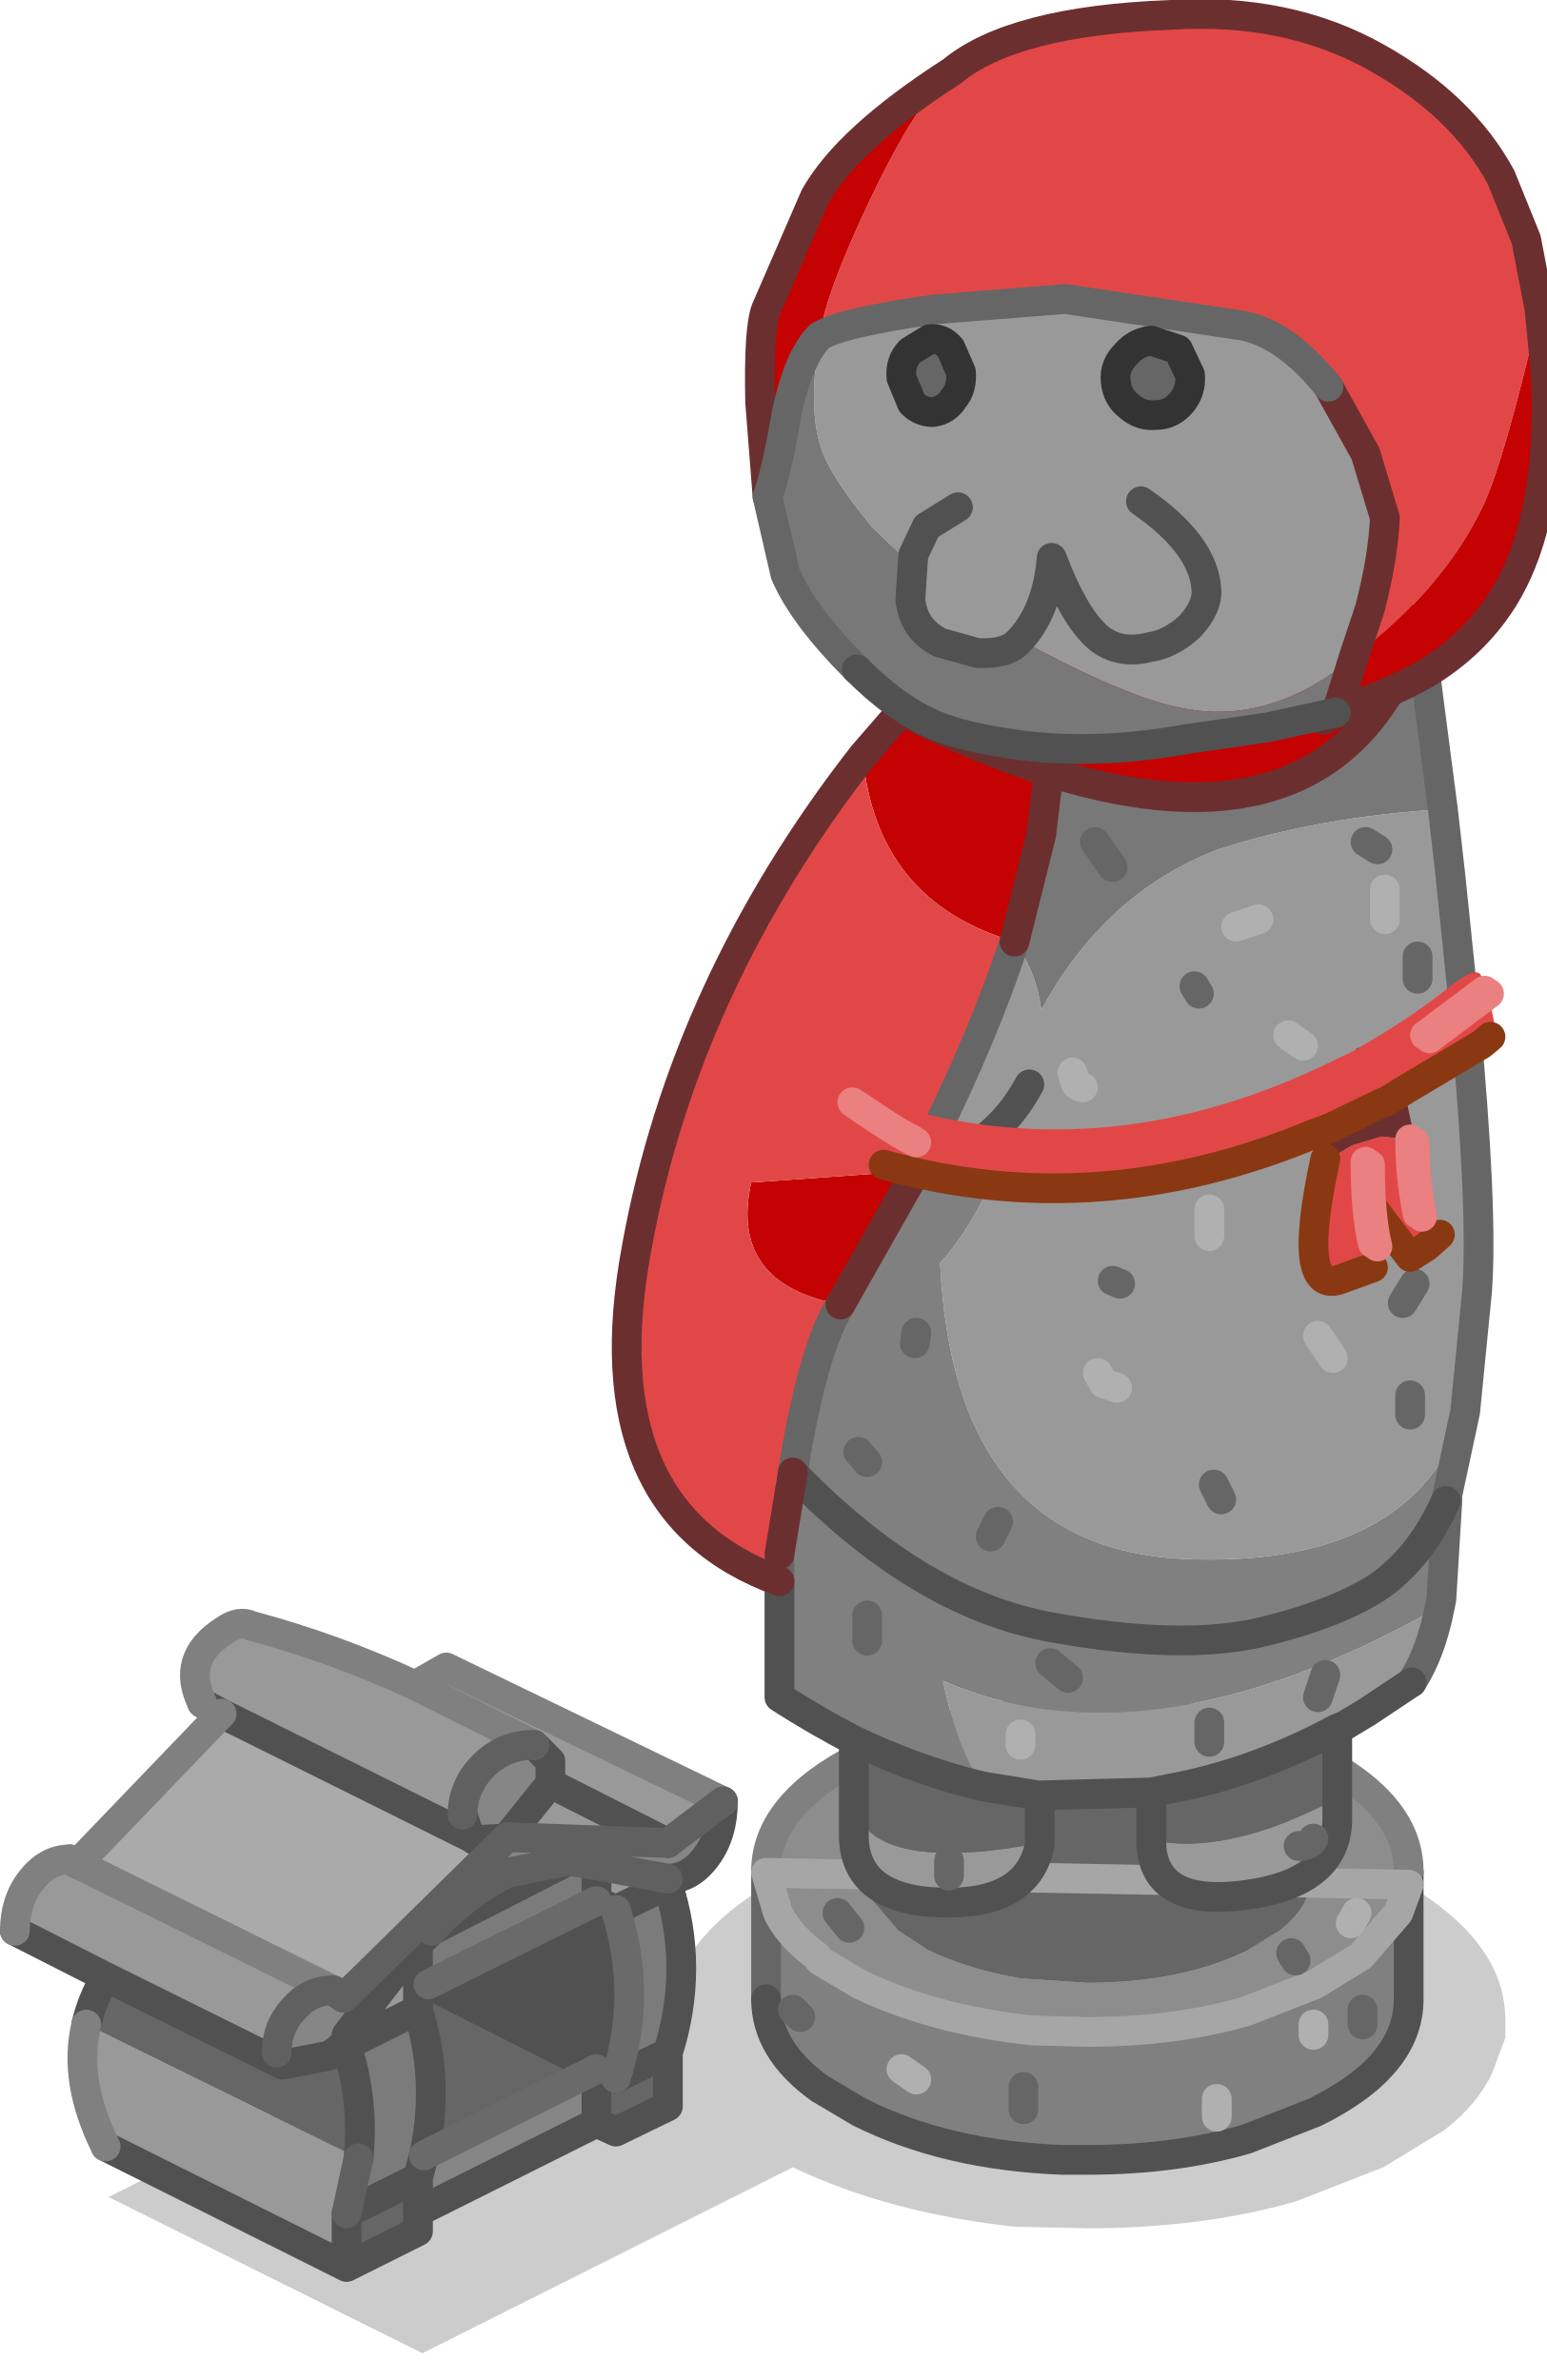
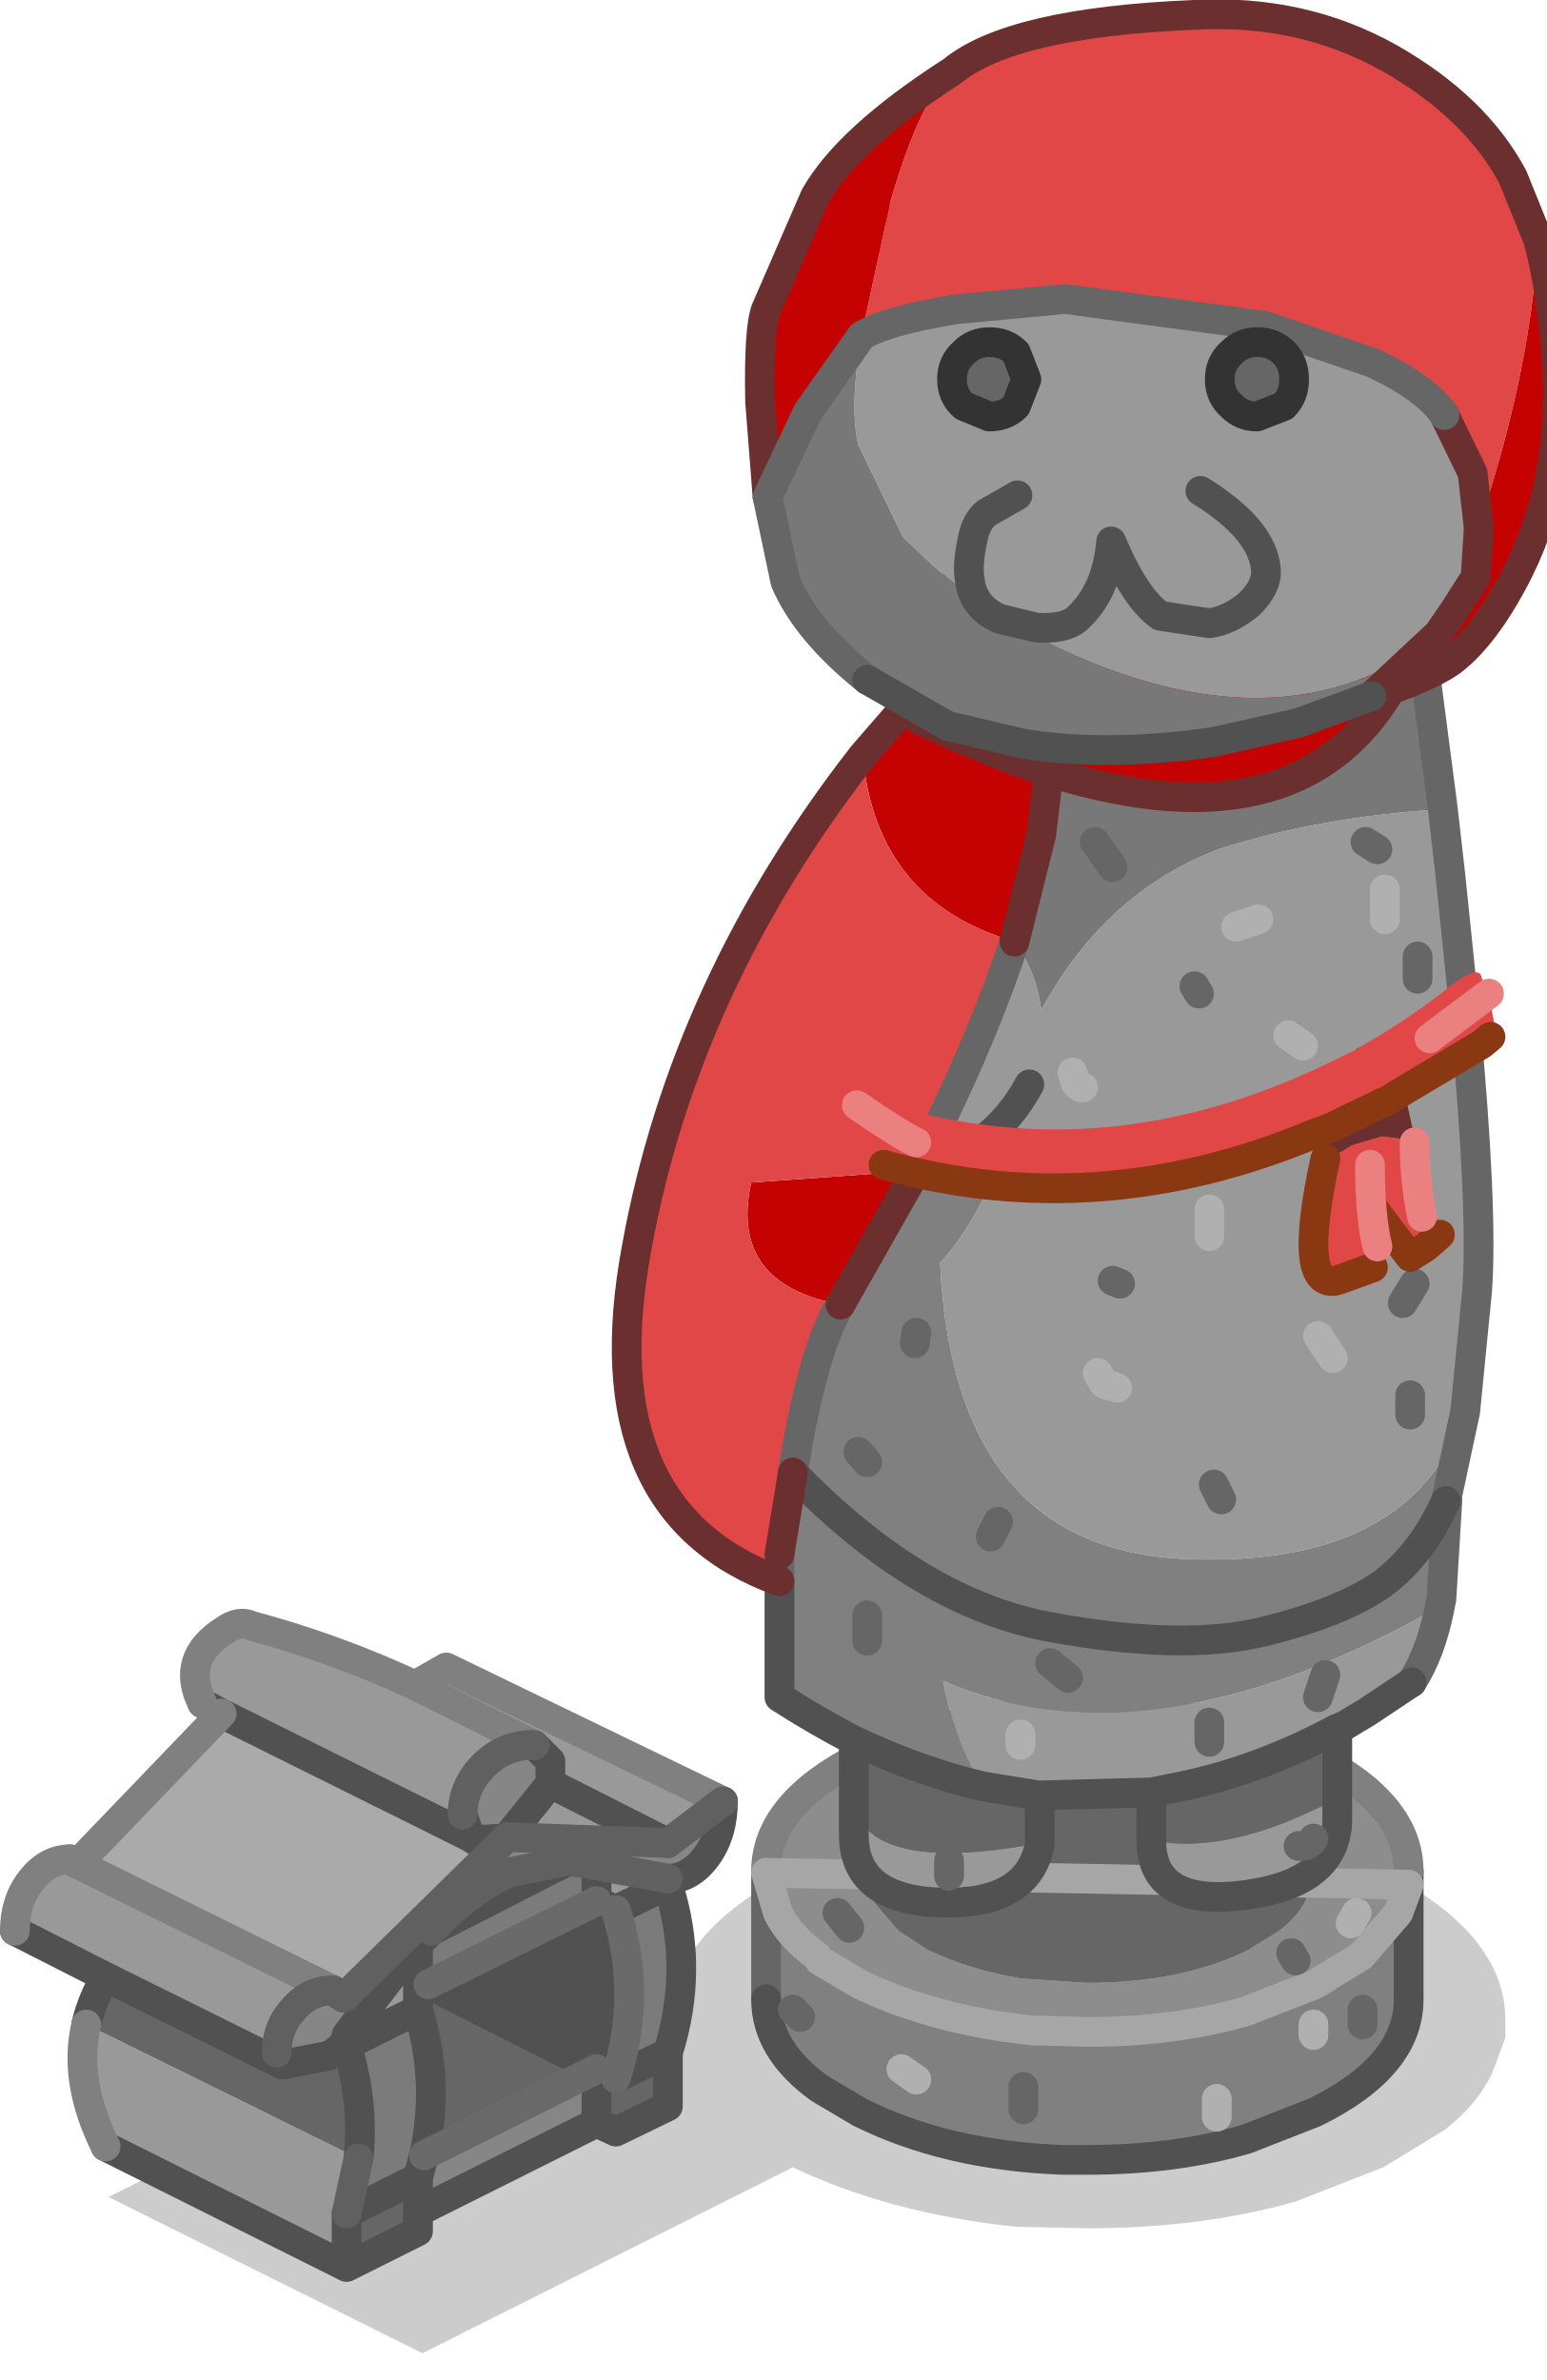
<svg xmlns="http://www.w3.org/2000/svg" xmlns:xlink="http://www.w3.org/1999/xlink" height="80" width="52">
  <g transform="translate(31.8 72.9)">
    <use height="18.2" transform="translate(-28.15 -12)" width="46.95" xlink:href="#a" />
    <use height="22.6" transform="translate(-31.8 -18.8)" width="24.8" xlink:href="#b" />
    <use height="73.1" transform="translate(-11.25 -72.9)" width="31.15" xlink:href="#c" />
  </g>
-   <g id="124" transform="matrix(1, 0, 0, 1, 31.65, 72.8)">
-     <path style="fill:#E24747;fill-opacity:1" d="M18.2,-55.8Q16.9 -53.05 13.85 -50.7L14.4 -52.35Q14.85 -54.1 14.9 -55.4L14.25 -57.55L13 -59.8Q11.6 -61.55 10.15 -61.85L4.15 -62.75L-0.25 -62.4Q-3.4 -61.95 -4.1 -61.5Q-3.9 -62.95 -2.4 -66.1Q-0.8 -69.45 0.35 -70.4Q2.4 -72.1 7.7 -72.3Q11.65 -72.55 14.65 -70.85Q17.5 -69.25 18.8 -66.85L19.65 -64.75L20.1 -62.4Q18.9 -57.25 18.2 -55.8M13.6,-49L12.85 -48.6L13.25 -48.85L13.6 -49" />
-     <path style="fill:#999999;fill-opacity:1" d="M-4.1,-61.5Q-3.4 -61.95 -0.25 -62.4L4.15 -62.75L10.15 -61.85Q11.6 -61.55 13 -59.8L14.25 -57.55L14.9 -55.4Q14.85 -54.1 14.4 -52.35L13.85 -50.7Q11.15 -48.5 8.35 -48.95Q6.25 -49.25 1.9 -51.7Q0.4 -52.55 -1 -53.8L-2.35 -55.1Q-3.75 -56.8 -4.05 -57.75Q-4.5 -59.05 -4.1 -61.5" />
-     <path style="fill:#787878;fill-opacity:1" d="M-5.2,-58.95Q-4.8 -60.8 -4.1 -61.5Q-4.5 -59.05 -4.05 -57.75Q-3.75 -56.8 -2.35 -55.1L-1 -53.8Q0.4 -52.55 1.9 -51.7Q6.25 -49.25 8.35 -48.95Q11.15 -48.5 13.85 -50.7L13.4 -49.25L13.25 -48.85L10.95 -48.35L8.2 -47.95Q4.85 -47.35 2 -47.85Q0.45 -48.1 -0.4 -48.5Q-1.6 -49.05 -2.85 -50.3Q-4.65 -52.1 -5.25 -53.5L-5.85 -56.1Q-5.55 -56.9 -5.2 -58.95" />
-     <path style="fill:#C40202;fill-opacity:1" d="M-5.85,-56.1L-6.1 -59.3Q-6.15 -61.75 -5.9 -62.4L-4.25 -66.2Q-3.15 -68.15 0.35 -70.4Q-0.8 -69.45 -2.4 -66.1Q-3.9 -62.95 -4.1 -61.5Q-4.8 -60.8 -5.2 -58.95Q-5.55 -56.9 -5.85 -56.1M13.85,-50.7Q16.9 -53.05 18.2 -55.8Q18.9 -57.25 20.1 -62.4L20.3 -60.3Q20.55 -55.5 18.95 -52.8Q18.05 -51.3 16.5 -50.3Q15.4 -49.6 13.6 -49L13.25 -48.85L13.4 -49.25L13.85 -50.7" />
-     <path style="fill:none;stroke-width:1;stroke-linecap:round;stroke-linejoin:round;stroke-miterlimit:3;stroke:#6C2F2F;stroke-opacity:1" d="M20.1,-62.4L19.65 -64.75L18.8 -66.85Q17.5 -69.25 14.65 -70.85Q11.65 -72.55 7.7 -72.3Q2.4 -72.1 0.35 -70.4M13,-59.8L14.25 -57.55L14.9 -55.4Q14.85 -54.1 14.4 -52.35L13.85 -50.7M20.1,-62.4L20.3 -60.3Q20.55 -55.5 18.95 -52.8Q18.05 -51.3 16.5 -50.3Q15.4 -49.6 13.6 -49L12.85 -48.6L13.25 -48.85L13.4 -49.25L13.85 -50.7M-5.85,-56.1L-6.1 -59.3Q-6.15 -61.75 -5.9 -62.4L-4.25 -66.2Q-3.15 -68.15 0.35 -70.4M13.6,-49L13.25 -48.85" />
-     <path style="fill:none;stroke-width:1;stroke-linecap:round;stroke-linejoin:round;stroke-miterlimit:3;stroke:#666666;stroke-opacity:1" d="M-4.1,-61.5Q-3.4 -61.95 -0.25 -62.4L4.15 -62.75L10.15 -61.85Q11.6 -61.55 13 -59.8M-2.85,-50.3Q-4.65 -52.1 -5.25 -53.5L-5.85 -56.1M-4.1,-61.5Q-4.8 -60.8 -5.2 -58.95Q-5.55 -56.9 -5.85 -56.1" />
-     <path style="fill:none;stroke-width:1;stroke-linecap:round;stroke-linejoin:round;stroke-miterlimit:3;stroke:#515151;stroke-opacity:1" d="M13.25,-48.85L10.95 -48.35L8.2 -47.95Q4.85 -47.35 2 -47.85Q0.45 -48.1 -0.4 -48.5Q-1.6 -49.05 -2.85 -50.3" />
-     <path style="fill:#999999;fill-opacity:1" d="M6.7,-55.95Q8.8 -54.5 8.9 -53Q8.95 -52.4 8.35 -51.75Q7.7 -51.15 7 -51.05Q6.05 -50.8 5.35 -51.3Q4.5 -51.95 3.7 -54.05Q3.55 -52.2 2.55 -51.2Q2.15 -50.8 1.2 -50.85L-0.05 -51.2Q-0.95 -51.65 -1.05 -52.65L-0.95 -54.15L-0.5 -55.1L0.55 -55.75L6.7 -55.95" />
-     <path style="fill:none;stroke-width:1;stroke-linecap:round;stroke-linejoin:round;stroke-miterlimit:3;stroke:#515151;stroke-opacity:1" d="M6.7,-55.95Q8.8 -54.5 8.9 -53Q8.95 -52.4 8.35 -51.75Q7.7 -51.15 7 -51.05Q6.05 -50.8 5.35 -51.3Q4.5 -51.95 3.7 -54.05Q3.55 -52.2 2.55 -51.2Q2.15 -50.8 1.2 -50.85L-0.05 -51.2Q-0.95 -51.65 -1.05 -52.65L-0.95 -54.15L-0.5 -55.1L0.55 -55.75" />
-     <path style="fill:#666666;fill-opacity:1" d="M6.2,-60.9Q6.55 -61.3 7.05 -61.35L7.95 -61.05L8.35 -60.2Q8.4 -59.65 8.05 -59.25Q7.7 -58.85 7.2 -58.85Q6.7 -58.8 6.3 -59.15Q5.9 -59.45 5.85 -60Q5.8 -60.5 6.2 -60.9M0.4,-59.4Q0.15 -59 -0.3 -58.95Q-0.7 -58.95 -1 -59.25L-1.35 -60.1Q-1.4 -60.65 -1.05 -61L-0.4 -61.4Q0 -61.45 0.3 -61.1L0.65 -60.3Q0.7 -59.75 0.4 -59.4" />
-     <path style="fill:none;stroke-width:1;stroke-linecap:round;stroke-linejoin:round;stroke-miterlimit:3;stroke:#333333;stroke-opacity:1" d="M6.2,-60.9Q6.55 -61.3 7.05 -61.35L7.95 -61.05L8.35 -60.2Q8.4 -59.65 8.05 -59.25Q7.7 -58.85 7.2 -58.85Q6.7 -58.8 6.3 -59.15Q5.9 -59.45 5.85 -60Q5.8 -60.5 6.2 -60.9M0.4,-59.4Q0.15 -59 -0.3 -58.95Q-0.7 -58.95 -1 -59.25L-1.35 -60.1Q-1.4 -60.65 -1.05 -61L-0.4 -61.4Q0 -61.45 0.3 -61.1L0.65 -60.3Q0.7 -59.75 0.4 -59.4" />
-     <path style="fill:none;stroke-width:1;stroke-linecap:round;stroke-linejoin:round;stroke-miterlimit:3;stroke:#EA8080;stroke-opacity:1" d="M14.25,-33.75Q14.25 -32 14.5 -31M15.75,-34.5Q15.75 -33.25 16 -32M16.25,-38L18.25 -39.5M-3,-35.75Q-1.55 -34.75 -1 -34.5" />
+   <g id="head" transform="matrix(1, 0, 0, 1, 31.65, 72.8)">
+     <path style="fill:#E24747;fill-opacity:1" d="M18.05,-55.1L17.85 -56.9L16.9 -58.85Q16.3 -59.75 14.5 -60.6L10.85 -61.85L4.15 -62.75L0.45 -62.4Q-1.95 -62 -2.7 -61.5L-1.7 -66.1Q-0.7 -69.5 0.35 -70.4Q2.35 -72.05 8.5 -72.3Q12.1 -72.5 15.05 -70.85Q17.95 -69.2 19.2 -66.85L20.05 -64.75Q19.8 -60.3 18.05 -55.1" />
+     <path style="fill:#999999;fill-opacity:1" d="M-2.7,-61.5Q-1.95 -62 0.45 -62.4L4.15 -62.75L10.85 -61.85L14.5 -60.6Q16.3 -59.75 16.9 -58.85L17.85 -56.9L18.05 -55.1L18.05 -54.95L17.95 -53.4L17.25 -52.3L16.7 -51.5Q13.85 -49.2 10.1 -49.35Q6.6 -49.5 2.6 -51.7Q1.05 -52.6 -0.3 -53.8L-1.3 -54.75L-2.8 -57.85Q-3.1 -59.1 -2.7 -61.5" />
+     <path style="fill:#787878;fill-opacity:1" d="M14.45,-49.4L12 -48.5L9.1 -47.85Q5.5 -47.35 2.75 -47.8L0.2 -48.4L-2.5 -49.95Q-4.55 -51.6 -5.25 -53.25L-5.85 -56.1L-4.5 -58.95L-2.7 -61.5Q-3.1 -59.1 -2.8 -57.85L-1.3 -54.75L-0.3 -53.8Q1.05 -52.6 2.6 -51.7Q6.6 -49.5 10.1 -49.35Q13.85 -49.2 16.7 -51.5L14.45 -49.4" />
+     <path style="fill:#C40202;fill-opacity:1" d="M-5.85,-56.1L-6.1 -59.3Q-6.15 -61.75 -5.9 -62.4L-4.25 -66.2Q-3.15 -68.15 0.35 -70.4Q-0.7 -69.5 -1.7 -66.1L-2.7 -61.5L-4.5 -58.95L-5.85 -56.1M16.7,-51.5L17.25 -52.3L17.95 -53.4L18.05 -54.95L18.05 -55.1Q19.8 -60.3 20.05 -64.75Q20.55 -62.9 20.7 -60.3Q20.9 -56.1 18.95 -52.8Q18.05 -51.25 17.1 -50.55Q16.3 -50 14.45 -49.4L16.7 -51.5" />
+     <path style="fill:none;stroke-width:1;stroke-linecap:round;stroke-linejoin:round;stroke-miterlimit:3;stroke:#6C2F2F;stroke-opacity:1" d="M20.05,-64.75L19.2 -66.85Q17.95 -69.2 15.05 -70.85Q12.1 -72.5 8.5 -72.3Q2.35 -72.05 0.35 -70.4M16.9,-58.85L17.85 -56.9L18.05 -55.1M20.05,-64.75Q20.55 -62.9 20.7 -60.3Q20.9 -56.1 18.95 -52.8Q18.05 -51.25 17.1 -50.55Q16.3 -50 14.45 -49.4L16.7 -51.5L17.25 -52.3L17.95 -53.4L18.05 -54.95L18.05 -55.1M-5.85,-56.1L-6.1 -59.3Q-6.15 -61.75 -5.9 -62.4L-4.25 -66.2Q-3.15 -68.15 0.35 -70.4" />
+     <path style="fill:none;stroke-width:1;stroke-linecap:round;stroke-linejoin:round;stroke-miterlimit:3;stroke:#666666;stroke-opacity:1" d="M-2.7,-61.5Q-1.95 -62 0.45 -62.4L4.15 -62.75L10.85 -61.85L14.5 -60.6Q16.3 -59.75 16.9 -58.85M-2.5,-49.95Q-4.55 -51.6 -5.25 -53.25L-5.85 -56.1M-2.7,-61.5L-4.5 -58.95L-5.85 -56.1" />
+     <path style="fill:none;stroke-width:1;stroke-linecap:round;stroke-linejoin:round;stroke-miterlimit:3;stroke:#515151;stroke-opacity:1" d="M14.45,-49.4L12 -48.5L9.1 -47.85Q5.5 -47.35 2.75 -47.8L0.2 -48.4L-2.5 -49.95" />
+     <path style="fill:none;stroke-width:1;stroke-linecap:round;stroke-linejoin:round;stroke-miterlimit:3;stroke:#515151;stroke-opacity:1" d="M2.55,-56.15L1.5 -55.55Q1.15 -55.25 1.05 -54.7Q0.85 -53.8 0.95 -53.3Q1.05 -52.4 1.95 -52L3.2 -51.7Q4.15 -51.65 4.55 -52Q5.55 -52.9 5.7 -54.6Q6.5 -52.7 7.35 -52.1L9 -51.85Q9.7 -51.95 10.35 -52.5Q10.95 -53.1 10.9 -53.65Q10.8 -55 8.7 -56.3" />
+   </g>
+   <g id="eyes" transform="matrix(1, 0, 0, 1, 32, 11.5)">
+     <path style="fill:#666666;fill-opacity:1" d="M11.15,0.35Q11.5 0.7 11.5 1.25Q11.5 1.8 11.15 2.15L10.25 2.5Q9.75 2.5 9.4 2.15Q9 1.8 9 1.25Q9 0.7 9.4 0.35Q9.75 0 10.25 0Q10.8 0 11.15 0.35M1.25,2.5L0.4 2.15Q0 1.8 0 1.25Q0 0.7 0.4 0.35Q0.75 0 1.25 0Q1.8 0 2.15 0.35L2.5 1.25L2.15 2.15Q1.8 2.5 1.25 2.5" />
+     <path style="fill:none;stroke-width:1;stroke-linecap:round;stroke-linejoin:round;stroke-miterlimit:3;stroke:#333333;stroke-opacity:1" d="M11.15,0.35Q11.5 0.7 11.5 1.25Q11.5 1.8 11.15 2.15L10.25 2.5Q9.75 2.5 9.4 2.15Q9 1.8 9 1.25Q9 0.7 9.4 0.35Q9.75 0 10.25 0Q10.8 0 11.15 0.35M1.25,2.5L0.4 2.15Q0 1.8 0 1.25Q0 0.7 0.4 0.35Q0.75 0 1.25 0Q1.8 0 2.15 0.35L2.5 1.25L2.15 2.15Q1.8 2.5 1.25 2.5" />
  </g>
  <defs>
    <g id="d">
      <path d="M22.15 9v.2l-1.75.85-.65-.3v-1.2l2.4.45m-10.8 13.05L3.25 18q-1.1-2.2-.65-4.1l9.15 4.5-.4 1.85v1.8m-8.1-9.75L.2 10.75q0-1 .55-1.7t1.3-.7l.25.15 8.6 4.25q-.8 0-1.35.65Q9 14 9 14.85l.2.4-5.95-2.95m3.9-8.85L6.5 3.1q-.75-1.5.75-2.45.5-.35.9-.15 2.8.75 5.5 2l1.05-.6L24 6.4l-1.85 1.4-5.4-.2 1.45-1.8v-.75l-.55-.55q-1 0-1.7.7t-.7 1.65l.25.75-8.35-4.15m4.2 10.8 1.8-2.35.6-.7v2.2l-2.4 1.2v-.35m2.85-3.5q1.1-1.2 2.55-1.95l2.05-.4-4.6 2.35m-1.05 1.15.6-.3-.6.3m.5-9.4 4 2-4-2m4.55 3.3 3.95 2-3.95-2" fill="#999" fill-rule="evenodd" transform="translate(.3 .05)" />
      <path d="m19.75 17.2-6 3v-1.15l.2-.75 5.8-2.9v1.8M24 6.4q0 1.1-.55 1.85t-1.3.75l-2.4-.45-.95-.15-2.05.4q-1.45.75-2.55 1.95l-.45.45-.6.7-1.8 2.35q0 .35-.6.7l-1.55.3-.2-.4q0-.85.55-1.45.55-.65 1.35-.65l.35.25 5.45-5.35.05-.05-.05.05-1.05.05-.15-.1-.25-.75q0-.95.7-1.65t1.7-.7l.55.55v.75l-1.45 1.8 5.4.2L24 6.4" fill="#868686" fill-rule="evenodd" transform="translate(.3 .05)" />
      <path d="M22.15 9.2q.9 2.8 0 5.65l-1.75.85q.9-2.8 0-5.65l1.75-.85m-2.4-.65v1.2l-5.65 2.8-.35.2V11.2l.45-.45 4.6-2.35.95.15m-8.4 6.05 2.4-1.2q.75 2.45.2 4.9l-.2.75-2.4 1.2.4-1.85q.2-1.9-.4-3.8" fill="#7b7b7b" fill-rule="evenodd" transform="translate(.3 .05)" />
      <path d="M22.15 14.85v1.8l-1.75.85-.65-.3v-1.8l.65.3 1.75-.85m-8.4 5.35v.65l-2.4 1.2v-1.8l2.4-1.2v1.15M2.6 13.9q.2-.85.65-1.6l5.95 2.95 1.55-.3q.6-.35.6-.7v.35q.6 1.9.4 3.8L2.6 13.9m11.15-1.15.35-.2 5.65 2.85-5.8 2.9q.55-2.45-.2-4.9v-.65" fill="#666" fill-rule="evenodd" transform="translate(.3 .05)" />
      <path d="m19.75 9.75.65.3q.9 2.85 0 5.65l-.65-.3-5.65-2.85 5.65-2.8" fill="#515151" fill-rule="evenodd" transform="translate(.3 .05)" />
      <path d="m2.3 8.5 4.85-5.05L15.5 7.6l.15.1 1.05-.05L11.25 13l-.35-.25L2.3 8.5" fill="#aaa" fill-rule="evenodd" transform="translate(.3 .05)" />
      <path d="M22.15 9v.2q.9 2.8 0 5.65v1.8l-1.75.85-.65-.3-6 3v.65l-2.4 1.2L3.25 18m-.65-4.1q.2-.85.65-1.6L.2 10.75m1.85-2.4.25.15m4.85-5.05L6.5 3.1M24 6.4q0 1.1-.55 1.85t-1.3.75m-2.4-.45v1.2l.65.3 1.75-.85m-5.4-1.6-.05.05M11.25 13l-.35-.25M9 14.85l.2.4 1.55-.3q.6-.35.6-.7l1.8-2.35.6-.7.45-.45m6.2 4.95 1.75-.85m-1.75.85-.65-.3v1.8m-3-9.6 1.45-1.8v-.75l-.55-.55m-2.4 2.35.25.75.15.1 1.05-.05m-2.95 3.95-.6.3m.6-.7v1.55l.35-.2 5.65 2.85m-.95-7-4.6 2.35m-.45 2.65-2.4 1.2q.6 1.9.4 3.8m-.4 1.85 2.4-1.2.2-.75q.55-2.45-.2-4.9v-.65m-2.4 1.85v-.35m0 7.8v-1.8m2.4-1.2v1.15M9.2 15.25 3.25 12.3M15.5 7.6 7.15 3.45m15 4.35-3.95-2" fill="none" stroke="#515151" stroke-linecap="round" stroke-linejoin="round" transform="translate(.3 .05)" />
      <path d="M20.4 10.05q.9 2.85 0 5.65m-6.3-3.15 5.65-2.8m0 5.65-5.8 2.9" fill="none" stroke="#6a6a6a" stroke-linecap="round" stroke-linejoin="round" transform="translate(.3 .05)" />
      <path d="M3.25 18q-1.1-2.2-.65-4.1M.2 10.75q0-1 .55-1.7t1.3-.7m.25.15 4.85-5.05M6.5 3.1q-.75-1.5.75-2.45.5-.35.9-.15 2.8.75 5.5 2l1.05-.6L24 6.4m-6.35-1.9-4-2M10.9 12.75 2.3 8.5" fill="none" stroke="gray" stroke-linecap="round" stroke-linejoin="round" transform="translate(.3 .05)" />
      <path d="m22.15 9-2.4-.45M24 6.4l-1.85 1.4-5.4-.2m-.05.05L11.25 13m-.35-.25q-.8 0-1.35.65Q9 14 9 14.85m5.2-4.1q1.1-1.2 2.55-1.95l2.05-.4.95.15m-2.1-4.05q-1 0-1.7.7t-.7 1.65m-3.5 11.55-.4 1.85" fill="none" stroke="#606060" stroke-linecap="round" stroke-linejoin="round" transform="translate(.3 .05)" />
    </g>
    <g id="c">
      <path d="M15.55-9.55v3.85q0 2.25-3.15 3.8l-2.3.9q-2.4.7-5.35.7H3.9Q0-.45-2.9-1.9l-1.35-.8q-1.8-1.3-1.8-3v-4.25l.4 1.35q.4.8 1.3 1.45l.1.15 1.35.8Q-.4-5 2.9-4.65l1.85.05q2.95 0 5.35-.7l2.3-.9 1.55-.95L15.2-8.6l.35-.95" fill="gray" fill-rule="evenodd" transform="translate(11.25 72.9)" />
      <path d="m15.55-9.55-.35.95-1.25 1.45-1.55.95-2.3.9q-2.4.7-5.35.7L2.9-4.65Q-.4-5-2.9-6.2L-4.25-7l-.1-.15q-.9-.65-1.3-1.45l-.4-1.35V-10q0-2.25 3.15-3.85Q.3-15.4 4.75-15.4q4.5 0 7.65 1.55 3.15 1.6 3.15 3.85v.45M2.5-6.4l2.25.15q3.15 0 5.4-1.1L11.2-8q.65-.5.9-1.05l.25-.95q0-1.6-2.2-2.7-2.25-1.1-5.4-1.1-3.1 0-5.35 1.1-2.2 1.1-2.2 2.7l.3.95.9 1.05 1 .65q1.35.65 3.1.95" fill="#8d8d8d" fill-rule="evenodd" transform="translate(11.25 72.9)" />
      <path d="M2.5-6.4Q.75-6.7-.6-7.35l-1-.65-.9-1.05-.3-.95q0-1.6 2.2-2.7 2.25-1.1 5.35-1.1 3.15 0 5.4 1.1 2.2 1.1 2.2 2.7l-.25.95q-.25.55-.9 1.05l-1.05.65q-2.25 1.1-5.4 1.1L2.5-6.4" fill="#666" fill-rule="evenodd" transform="translate(11.25 72.9)" />
      <path d="M-6.05-9.95v4.25m21.6-4.3v.05m-21.6 0V-10" fill="none" stroke="#666" stroke-linecap="round" stroke-linejoin="round" transform="translate(11.25 72.9)" />
      <path d="M-6.05-5.7q0 1.7 1.8 3l1.35.8Q0-.45 3.9-.3h.85Q7.7-.3 10.1-1l2.3-.9q3.15-1.55 3.15-3.8v-3.85m0-.4v.4" fill="none" stroke="#515151" stroke-linecap="round" stroke-linejoin="round" transform="translate(11.25 72.9)" />
      <path d="M-6.05-10q0-2.25 3.15-3.85Q.3-15.4 4.75-15.4q4.5 0 7.65 1.55 3.15 1.6 3.15 3.85" fill="none" stroke="gray" stroke-linecap="round" stroke-linejoin="round" transform="translate(11.25 72.9)" />
      <path d="m15.55-9.55-.35.95-1.25 1.45-1.55.95-2.3.9q-2.4.7-5.35.7L2.9-4.65Q-.4-5-2.9-6.2L-4.25-7l-.1-.15q-.9-.65-1.3-1.45l-.4-1.35z" fill="none" stroke="#a6a6a6" stroke-linecap="round" stroke-linejoin="round" transform="translate(11.25 72.9)" />
      <path d="m16.7-45.7.25 2.2.5 4.85q.6 6.45.4 9.15l-.4 4.05q-1.8 5.3-9.5 4.95-7.7-.4-8.15-9.95 1.6-1.7 3-6-1.2 2.25-3.8 2.9l.55-1.1q1.75-3.55 2.75-6.6.75 1.05.9 2.3 2.15-3.95 5.95-5.4 3.4-1.1 7.55-1.35m-.1 26.8q-.3 1.55-.95 2.55l-1.5 1-.75.45-.25.1q-2.6 1.4-5.25 1.95l-1 .2-3.75.1H3.1l-1.85-.3q-.9-1.3-1.35-3.55 1.6.7 3.4.95l.5.05q5.65.55 12.8-3.5m-3.45 6.45v.75q-.05 2.1-3.1 2.5Q7-8.8 6.9-10.9v-.15q2.55.55 6.25-1.4m-10 1.5v.05Q2.75-8.85-.2-8.95q-2.95-.1-2.9-2.35v-.85q.7 2.25 6.25 1.2" fill="#999" fill-rule="evenodd" transform="translate(11.25 72.9)" />
      <path d="m15.9-51.85.8 6.15q-4.15.25-7.55 1.35-3.8 1.45-5.95 5.4-.15-1.25-.9-2.3l.9-3.6.25-2.1q9.8 3.05 12.45-4.9" fill="#787878" fill-rule="evenodd" transform="translate(11.25 72.9)" />
      <path d="M-1.5-49q-.55-1.6.85-3.9 2.05-3.35 7.8-3.5 4.2-.1 6.65 1.65 1.85 1.3 2.1 2.9-2.65 7.95-12.45 4.9l-.25 2.1-.9 3.6q-4.65-1.35-5.1-6.25l1.3-1.5q2.65 1.3 4.95 2.05Q1.15-47.7-1.5-49m.5 15.45-2.55 4.5q-3.75-.7-3-4.1l5.55-.4" fill="#c40202" fill-rule="evenodd" transform="translate(11.25 72.9)" />
      <path d="m17.45-25.45-.6 2.8-.05.2h.05l-.2 3.3-.05.25q-7.15 4.05-12.8 3.5l-.5-.05q-1.8-.25-3.4-.95.45 2.25 1.35 3.55L.65-13q-1.85-.5-3.75-1.4-1.25-.65-2.5-1.45v-4.8l.45-2.75q4.25 4.4 8.7 5.2 4.4.8 7.1.15 2.65-.65 4-1.6 1.35-1 2.15-2.8-.8 1.8-2.15 2.8-1.35.95-4 1.6-2.7.65-7.1-.15-4.45-.8-8.7-5.2.65-4.1 1.6-5.65l2.55-4.5q2.6-.65 3.8-2.9-1.4 4.3-3 6 .45 9.55 8.15 9.95 7.7.35 9.5-4.95" fill="gray" fill-rule="evenodd" transform="translate(11.25 72.9)" />
      <path d="M13.15-14.8v2.35q-3.7 1.95-6.25 1.4v-1.6l1-.2q2.65-.55 5.25-1.95m-10 2.25v1.6Q-2.4-9.9-3.1-12.15v-2.25q1.9.9 3.75 1.4l.6.15 1.85.3h.05" fill="#666" fill-rule="evenodd" transform="translate(11.25 72.9)" />
      <path d="M-5.6-19.75q-6.45-2.35-4.8-11.2 1.6-8.85 7.6-16.55.45 4.9 5.1 6.25-1 3.05-2.75 6.6l-.55 1.1-5.55.4q-.75 3.4 3 4.1-.95 1.55-1.6 5.65l-.45 2.75v.9" fill="#e24747" fill-rule="evenodd" transform="translate(11.25 72.9)" />
      <path d="m15.9-51.85.8 6.15.25 2.2.5 4.85q.6 6.45.4 9.15l-.4 4.05-.6 2.8v.2l-.2 3.3-.05.25q-.3 1.55-.95 2.55m-21.25-4.3v.9m22.4-2.7.05-.2m-20.4-6.4q-.95 1.55-1.6 5.65M-1-33.55l.55-1.1q1.75-3.55 2.75-6.6" fill="none" stroke="#666" stroke-linecap="round" stroke-linejoin="round" transform="translate(11.25 72.9)" />
      <path d="m15.65-16.35-1.5 1-.75.45-.25.1v3.1q-.05 2.1-3.1 2.5Q7-8.8 6.9-10.9v-1.75l-3.75.1v1.6m0 .05Q2.75-8.85-.2-8.95q-2.95-.1-2.9-2.35v-3.1q-1.25-.65-2.5-1.45v-3.9m22.4-2.7q-.8 1.8-2.15 2.8-1.35.95-4 1.6-2.7.65-7.1-.15-4.45-.8-8.7-5.2m18.3 8.6q-2.6 1.4-5.25 1.95l-1 .2m-5.65-.2L.65-13q-1.85-.5-3.75-1.4m6.2 1.85-1.85-.3M-1-33.55q2.6-.65 3.8-2.9" fill="none" stroke="#515151" stroke-linecap="round" stroke-linejoin="round" transform="translate(11.25 72.9)" />
      <path d="M-5.6-19.75q-6.45-2.35-4.8-11.2 1.6-8.85 7.6-16.55l1.3-1.5q2.65 1.3 4.95 2.05 9.8 3.05 12.45-4.9m-12.45 4.9-.25 2.1-.9 3.6M-5.15-23.4l-.45 2.75m2.05-8.4 2.55-4.5" fill="none" stroke="#6c2f2f" stroke-linecap="round" stroke-linejoin="round" transform="translate(11.25 72.9)" />
      <path d="m12-37.75-.5-.35m3.25-3.9v-1M5.1-26.75l.2.35.45.15m3.1-6v.9m-4.6-5.5.1.35q.1.15.25.15M12.5-28l.5.75m-3.25-14.5.75-.25m-8 27.4v.35m6.6 11.9v.6m3.25-3.1v.35m1.25-3.75.2-.35M-1.5-3.35-1-3" fill="none" stroke="#b0b0b0" stroke-linecap="round" stroke-linejoin="round" transform="translate(11.25 72.9)" />
      <path d="m14.5-44.35-.4-.25m1.75 4.6v-.75m-10.25-3L5-44.6m3.5 5.1-.15-.25m-2.5 10-.25-.1m10 4.5V-26m-.25-3.1.4-.65m-3.25 13.9.25-.75M9-23l.25.5M1.5-21.25l.25-.5M4.1-16.5l-.6-.5m5.35 2.65V-15M.1-10.35v.5m2.5 7.1V-2M14-4.85v-.5M11.75-7l-.15-.25m.25-3.6q.4 0 .5-.25m-17.25 6-.25-.25m1.9-2.75-.4-.5m1-10v.85m0-6-.3-.35m1.95-4-.05.35" fill="none" stroke="#666" stroke-linecap="round" stroke-linejoin="round" transform="translate(11.25 72.9)" />
      <path d="m12.75-33.95-.1.1.1-.1" fill="#ea3131" fill-rule="evenodd" transform="translate(11.25 72.9)" />
      <path d="m13.8-37.65.1-.05-.1.1v-.05m1.6 1.4.5 2.3-.45-.65-.8-.1-1 .3-.5.3-.1.05-.3.1V-34l.2-1 .4-.2 1.35-.65h.05l.65-.4" fill="#6c2f2f" fill-rule="evenodd" transform="translate(11.25 72.9)" />
      <path d="M13.8-37.65v.05l.1-.1q1.5-.85 2.8-1.85 1.2-1 1.3-.5l.3.9.15.75-.15.35-.3.25-2.6 1.55-.65.4h-.05l-1.35.65-.4.2-.55.2q-7.3 3.05-14.5 1.05l-.5-.15-.55-.45-.1-.8.5-.55.75-.1q7.2 2.2 14.5-1.2l1.25-.6.05-.05m2.1 3.7v.1l.7 2.45-.45.4-.55.35-1.25-1.65v2l-1.1.4q-1.5.55-.5-4.05l.3-.1.1-.05.5-.3 1-.3.8.1.45.65" fill="#e24747" fill-rule="evenodd" transform="translate(11.25 72.9)" />
      <path d="m18.3-38.05-.3.25-2.6 1.55m1.2 4.85-.45.4-.55.35-1.25-1.65m0 2-1.1.4q-1.5.55-.5-4.05m.2-1.05-.55.2q-7.3 3.05-14.5 1.05M12.95-35l.4-.2 1.35-.65h.05l.65-.4" fill="none" stroke="#893812" stroke-linecap="round" stroke-linejoin="round" transform="translate(11.25 72.9)" />
      <path d="M-3.85-51.35q2.35 1.4 5.15 1.95l3.55.25" fill="none" stroke="#515151" stroke-linecap="round" stroke-linejoin="round" transform="translate(11.25 72.9)" />
      <path d="m16.25-38 2-1.5m-2.5 5q0 1.25.25 2.5m-1.75-1.75q0 1.75.25 2.75M-1.55-65.6l.85.8 1.6 2.7M-3-35.75q1.45 1 2 1.25" fill="none" stroke="#ea8080" stroke-linecap="round" stroke-linejoin="round" transform="translate(11.25 72.9)" />
    </g>
    <path d="M18.35-3.2q-.5 1.05-1.6 1.9L14.7-.05 11.75 1.1q-3.15.9-7 .9l-2.4-.05q-4.25-.45-7.5-2L-17.6 6.2-28.15.95-14.1-6.1l5.2 2.6-.35-1.45V-5q0-2.9 4.1-5 4.15-2 9.9-2 5.85 0 9.95 2 4.1 2.1 4.1 5v.6l-.45 1.2" fill-opacity=".2" fill-rule="evenodd" transform="translate(28.15 12)" id="a" />
    <use height="22.6" width="24.8" xlink:href="#d" id="b" />
  </defs>
</svg>
